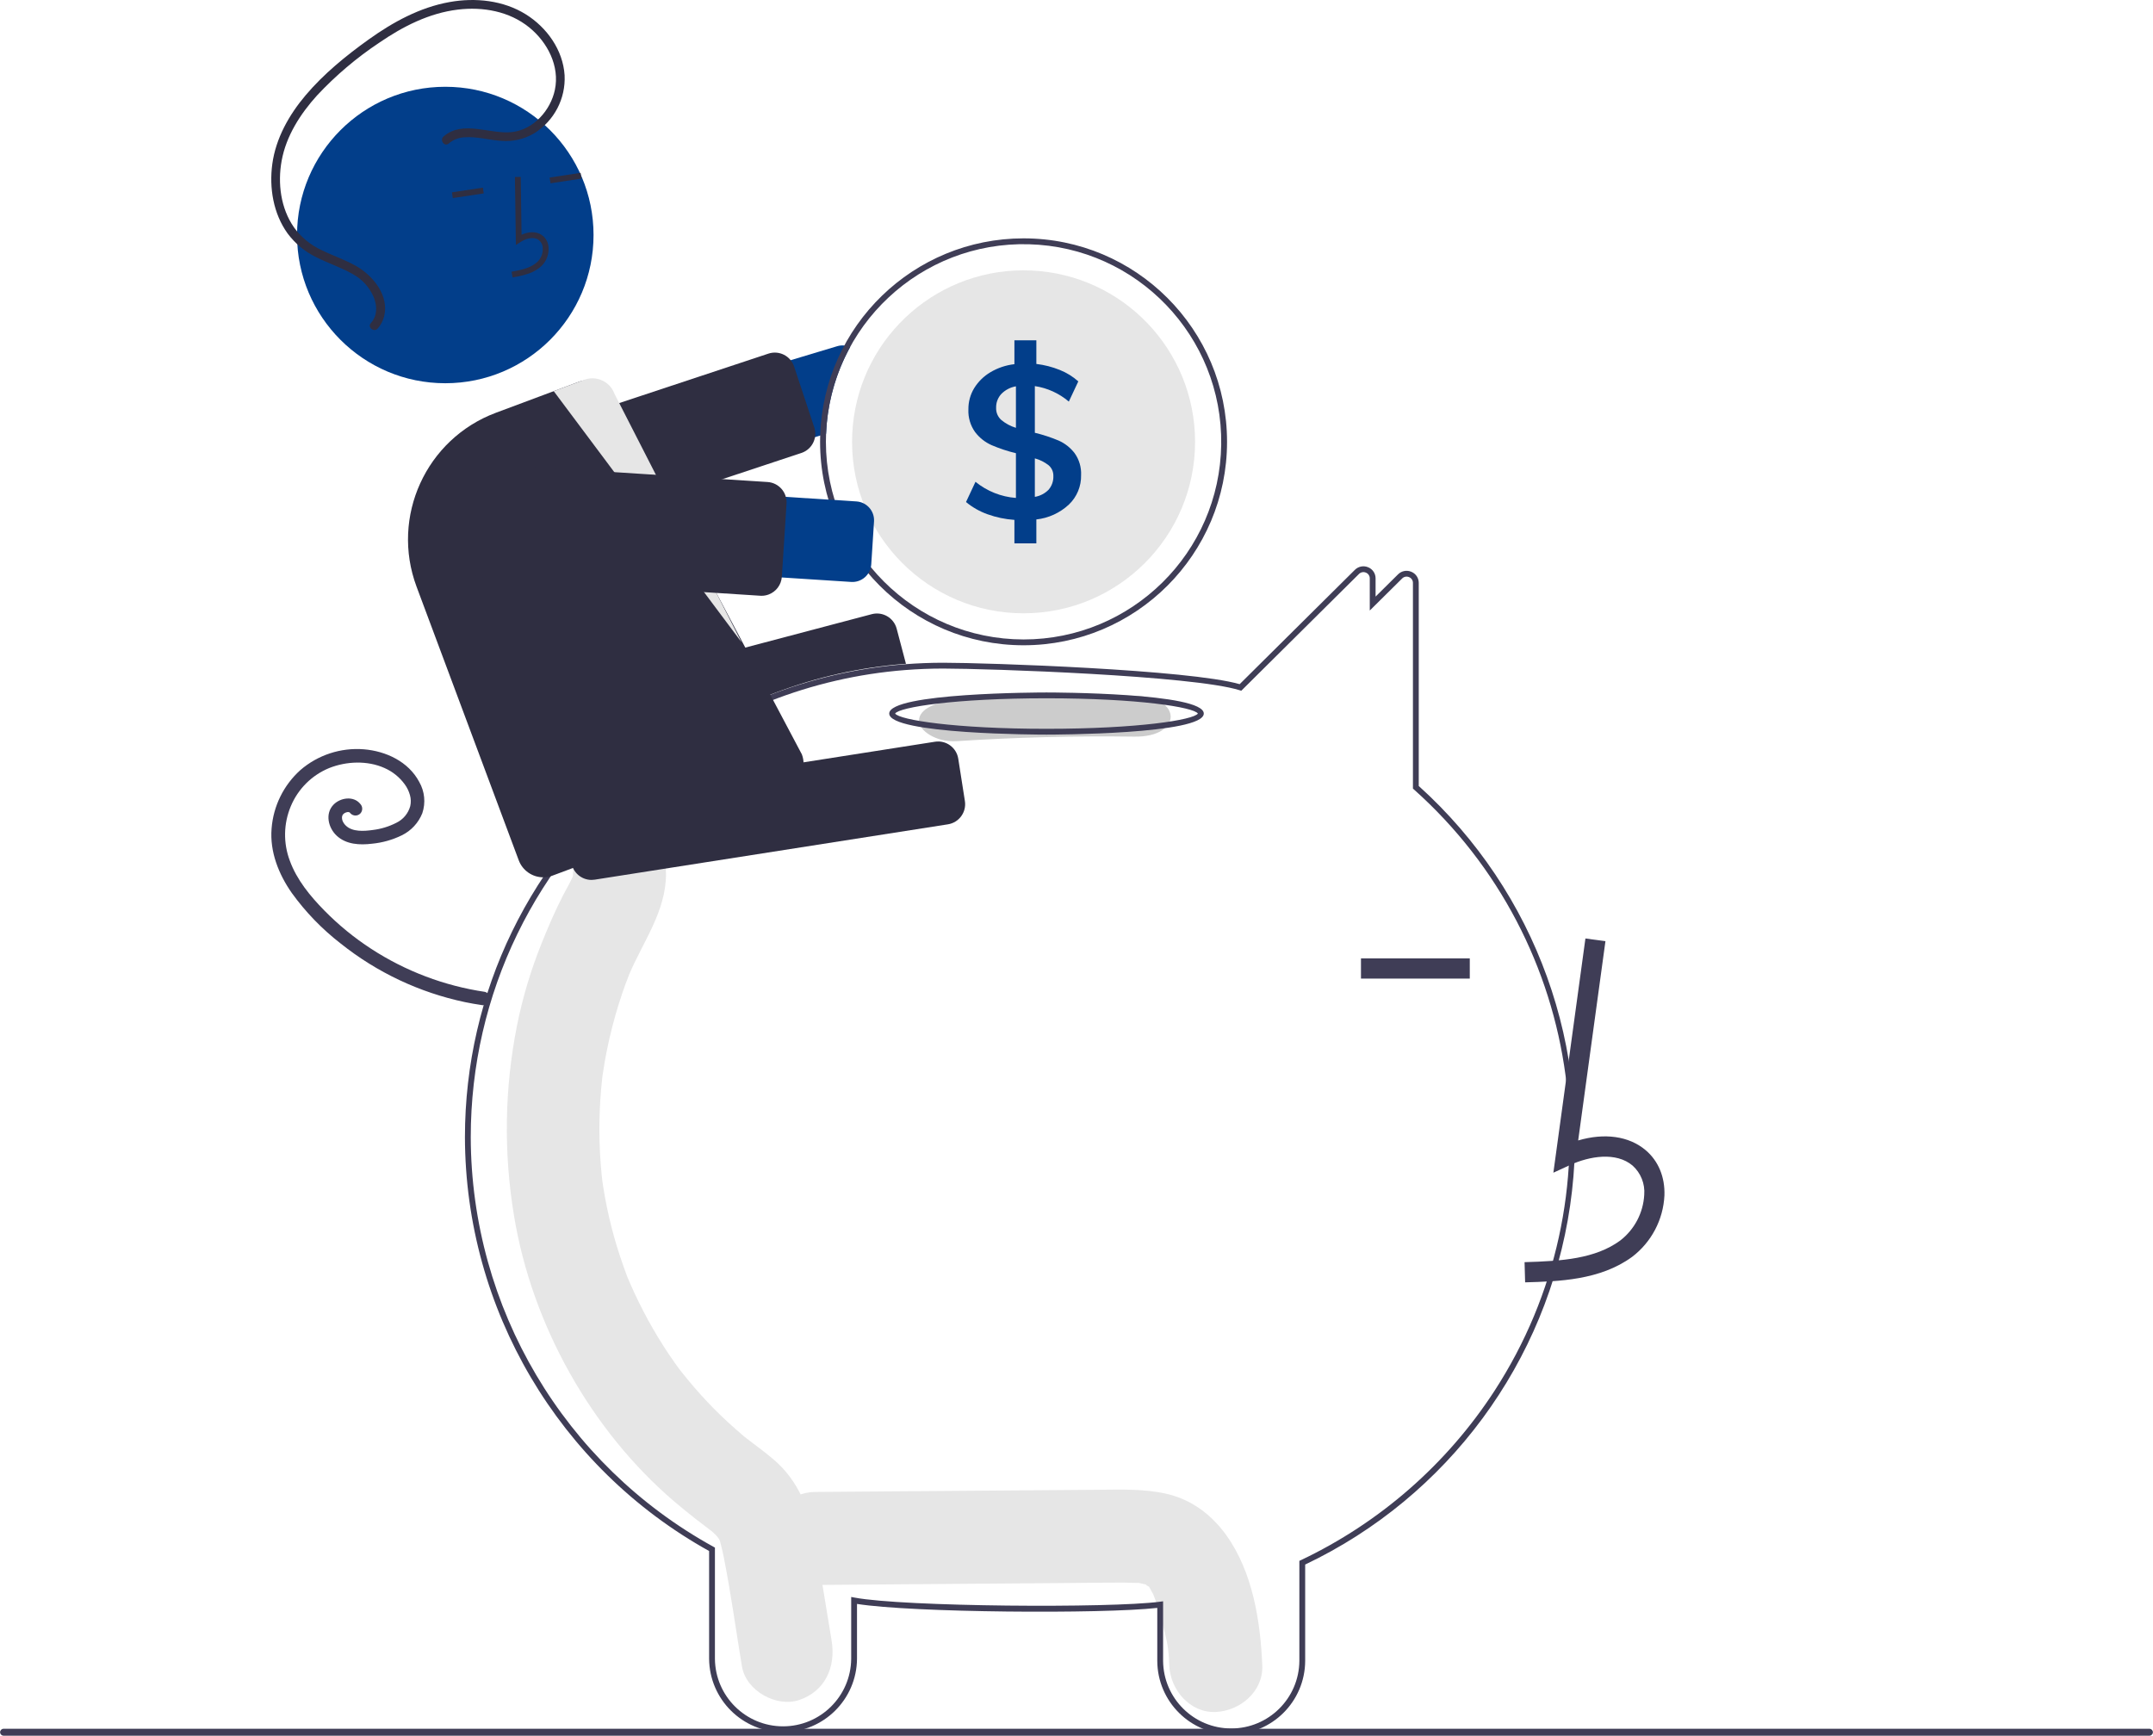
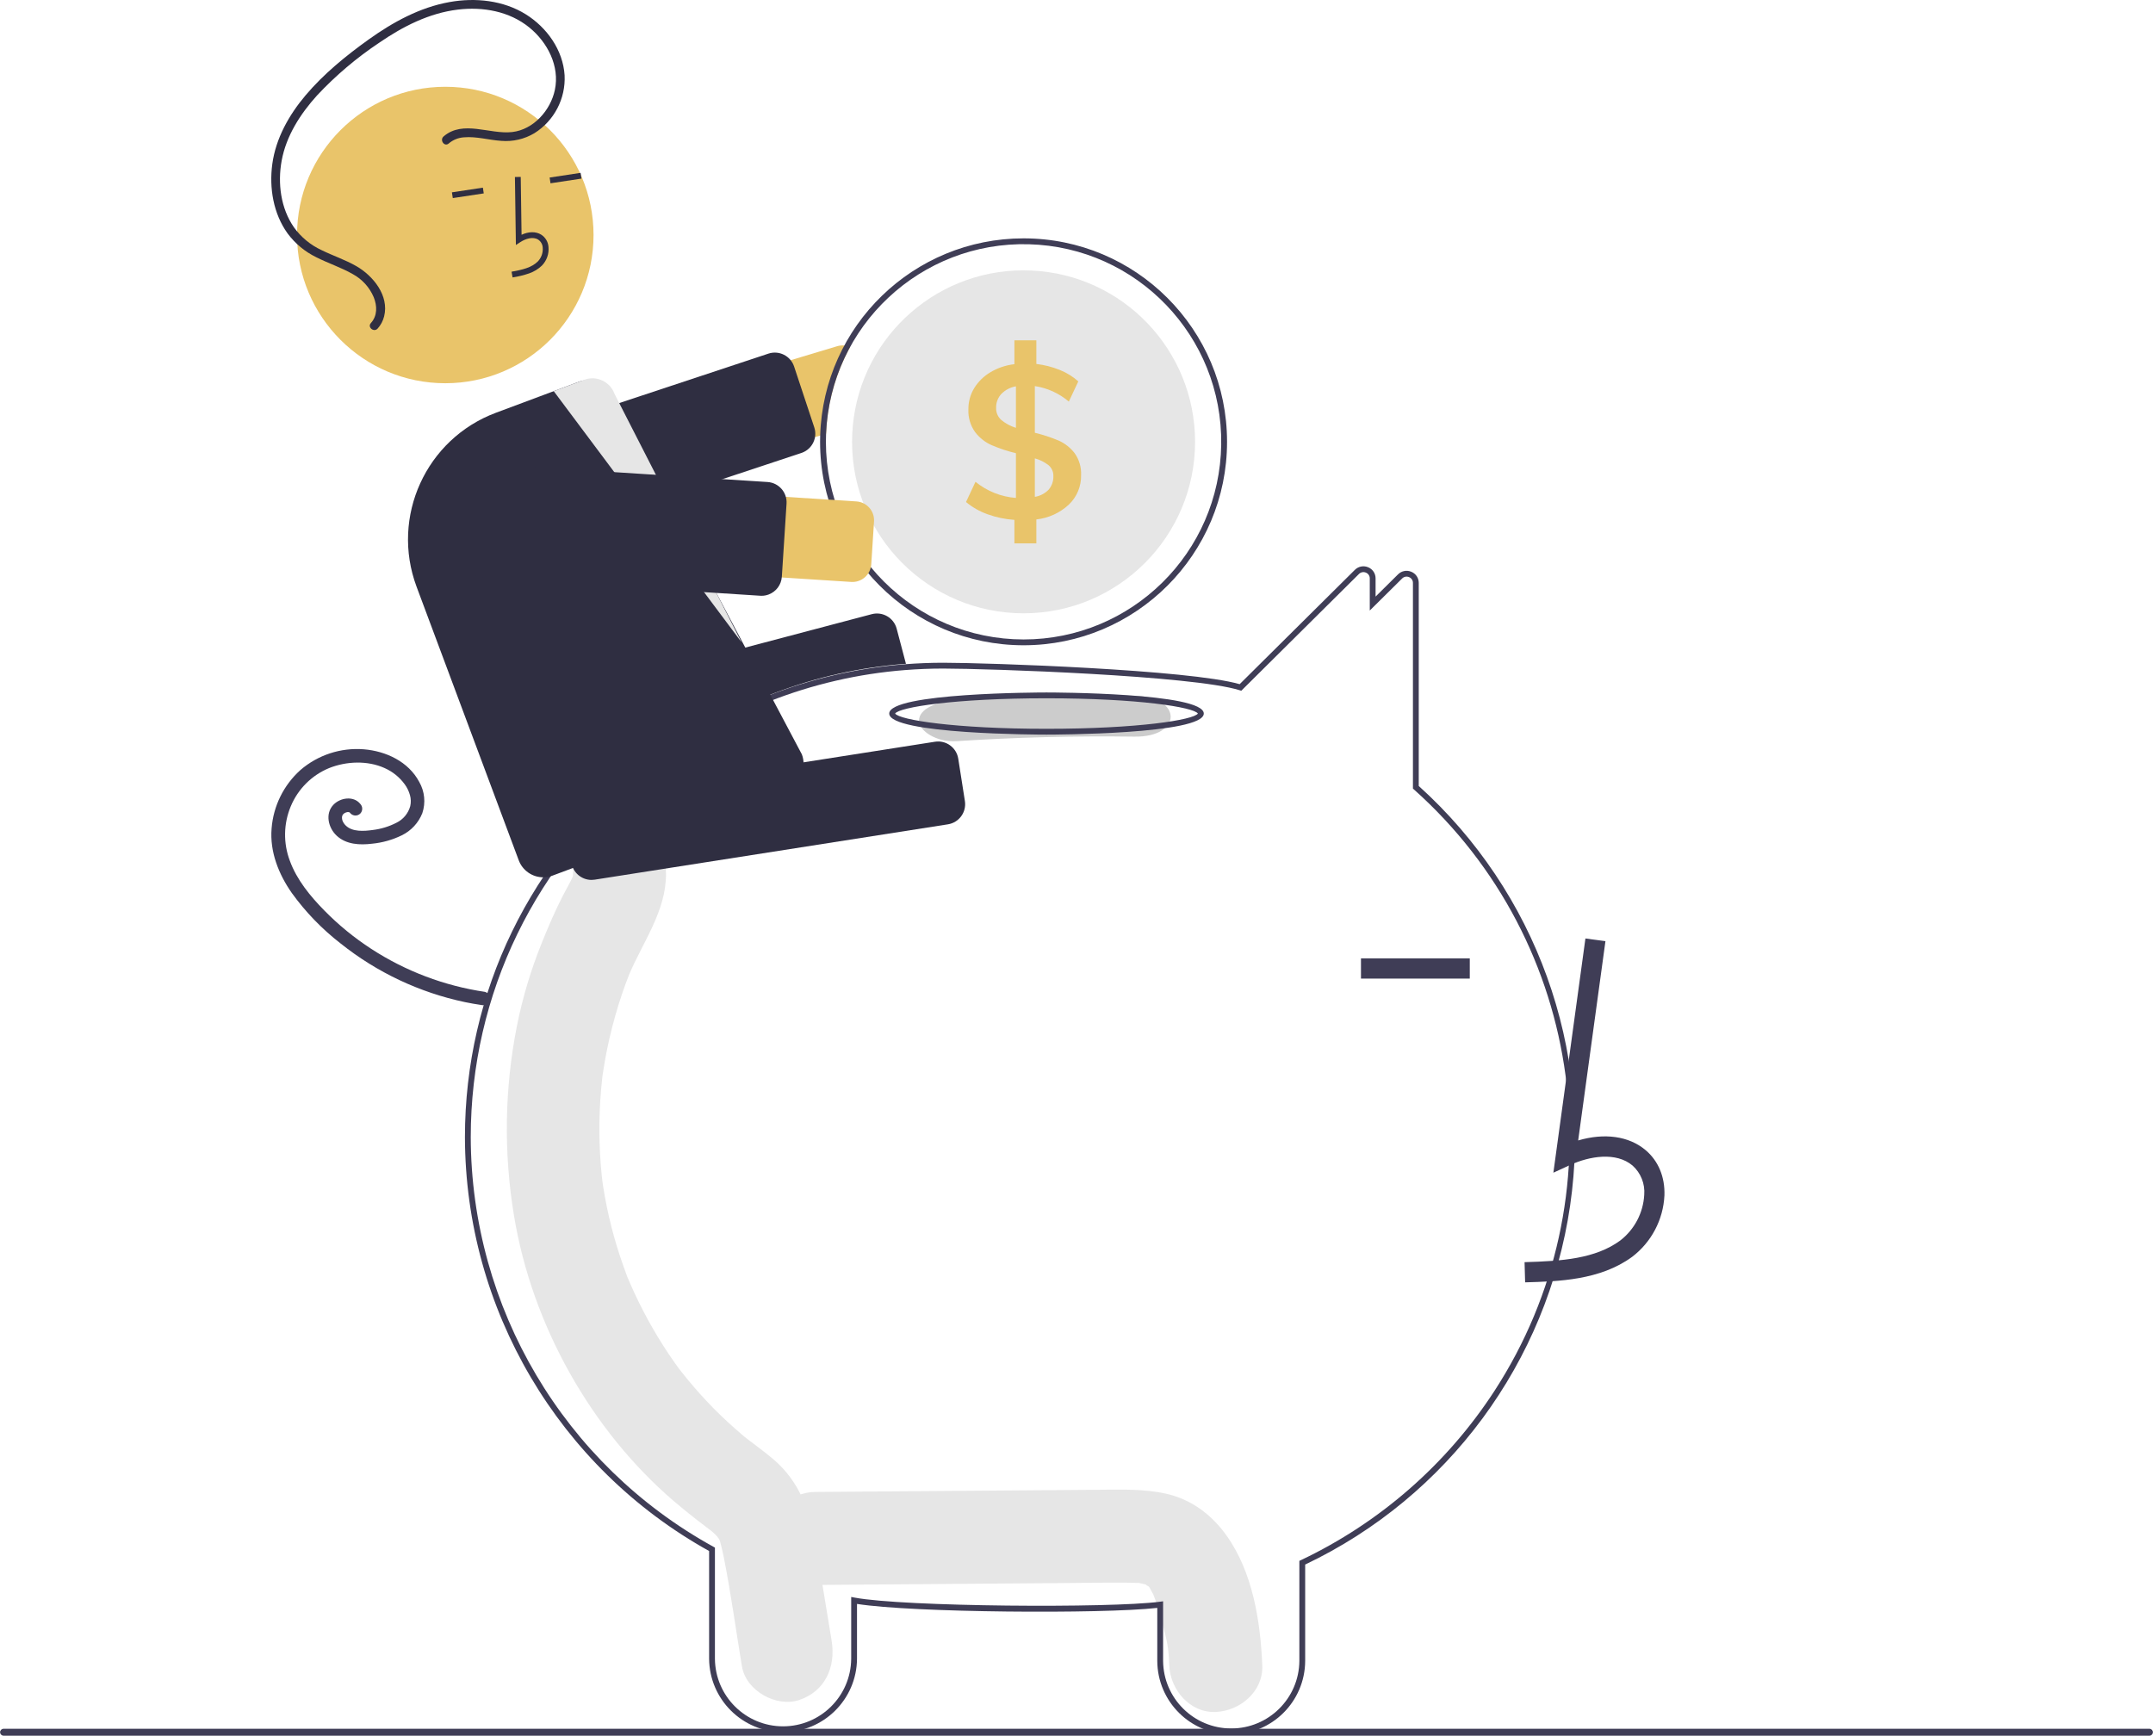
<svg xmlns="http://www.w3.org/2000/svg" id="b5c524f0-66c4-4225-a3aa-c25cef687e0c" data-name="Layer 1" width="740.675" height="597.175" viewBox="0 0 740.675 597.175">
  <path d="M651.612,679.719c-5.122-7.172-12.055-12.419-20.771-14.383-7.601-1.713-15.416-1.421-23.142-1.361l-97.692.753c-8.367.065-16.389,7.313-16,16,.386,8.614,7.032,16.069,16,16q42.926-.331,85.851-.662c6.747-.052,13.497-.174,20.244-.152,1.515.005,3.024.085,4.538.102.367.004.631.001.818-.007.047.014.086.027.147.044.79.217,1.6.366,2.394.572-.278.008.515.503.914.671.055.108.171.299.366.595.272.51,1.077,2.059,1.11,2.01a71.762,71.762,0,0,1,2.987,9.393c1.859,7.047,2.268,8.52,2.536,15.132.338,8.352,7.117,16.398,16,16,8.379-.375,16.363-7.042,16-16C663.3,709.333,660.651,692.377,651.612,679.719Z" transform="translate(-229.6623 -151.4124)" fill="#e6e6e6" />
  <path d="M515.749,715.825c-1.835-11.12-3.635-22.246-5.505-33.36-1.898-11.274-5.774-21.598-14.548-28.997-2.344-1.977-4.775-3.823-7.216-5.663-.858-.647-1.715-1.295-2.563-1.956-.051-.04-.083-.064-.127-.099-.093-.08-.205-.176-.355-.303-3.657-3.095-7.19-6.327-10.556-9.763q-4.483-4.577-8.575-9.545-1.022-1.241-2.019-2.504c-.114-.145-.729-.94-1.135-1.459-.377-.519-1.066-1.457-1.182-1.621q-1.164-1.646-2.286-3.322a156.126,156.126,0,0,1-13.187-24.115q-.547-1.251-1.068-2.517c-.093-.258-.214-.588-.374-1.029-.741-2.038-1.481-4.074-2.159-6.137q-2.16-6.571-3.714-13.336-.768-3.34-1.383-6.715-.317-1.735-.593-3.478c-.03-.193-.21-1.446-.316-2.154-.078-.712-.224-1.972-.243-2.166q-.176-1.756-.312-3.516-.307-3.96-.415-7.933-.185-7.061.253-14.122c.166-2.645.402-5.282.693-7.915.018-.162.031-.29.044-.406.018-.118.038-.251.062-.417.215-1.455.442-2.908.695-4.356a159.294,159.294,0,0,1,3.739-16.313q1.088-3.809,2.363-7.555.568-1.663,1.173-3.314c-.026.071,1.182-3.016,1.198-3.119,4.795-11.329,12.638-21.657,12.648-34.526.007-8.713-7.364-17.06-16-16.657a16.625,16.625,0,0,0-16,16.657c0,.196-.001.363-.001.525-.081.271-.148.498-.208.698-.935,2.032-2.081,3.963-3.107,5.944-2.811,5.423-5.209,11.025-7.488,16.708a159.825,159.825,0,0,0-8.529,28.628,182.098,182.098,0,0,0-.968,65.04c6.204,37.813,26.662,74.009,55.103,98.339,2.468,2.111,4.997,4.152,7.549,6.151,1.056.827,2.121,1.639,3.191,2.446.506.381,2.602,2.034,1.68,1.233,1.982,1.692,2.817,2.543,3.326,3.789.074.288.174.678.311,1.211.359,1.405.7,2.808.983,4.233,2.476,12.451,4.196,25.112,6.264,37.644,1.421,8.611,12.022,14.215,19.682,11.634C513.49,733.312,517.272,725.051,515.749,715.825Z" transform="translate(-229.6623 -151.4124)" fill="#e6e6e6" />
  <path d="M653.23,748.12a25.374,25.374,0,0,1-25.44-25.25V704.619c-19.109,2.139-84.543,1.644-103.3-1.37v18.892a25.441,25.441,0,0,1-50.88,0v-37.092a163.307,163.307,0,0,1-84-142.388c0-49.83,22.583-96.314,61.959-127.534a164.075,164.075,0,0,1,89.323-35.173c4.427-.347,8.881-.523,13.239-.523,15.352,0,84.619,2.372,101.998,7.372L695.756,347.48a4.16,4.16,0,0,1,4.55-.907,4.1,4.1,0,0,1,2.584,3.847v6.252l7.716-7.642a4.151,4.151,0,0,1,4.546-.908,4.102,4.102,0,0,1,2.587,3.848v69.865a162.759,162.759,0,0,1-39.07,267.866v33.169A25.374,25.374,0,0,1,653.23,748.12ZM629.79,702.351v20.52a23.441,23.441,0,0,0,46.88,0V688.438l.571-.271a162.456,162.456,0,0,0,66.531-58.182,160.325,160.325,0,0,0-27.699-206.96l-.332-.298V351.97a2.103,2.103,0,0,0-1.342-1.996,2.149,2.149,0,0,0-2.381.473l-11.127,11.021V350.42a2.103,2.103,0,0,0-1.342-1.996,2.154,2.154,0,0,0-2.385.477l-40.476,40.164-.575-.18c-16.156-5.057-86.513-7.454-101.982-7.454-4.306,0-8.707.174-13.082.517a162.075,162.075,0,0,0-88.237,34.746c-38.895,30.838-61.202,76.751-61.202,125.967A161.315,161.315,0,0,0,475.094,683.585l.516.286v38.27a23.441,23.441,0,0,0,46.88,0V700.854l1.185.223c16.856,3.171,87.832,3.671,104.985,1.421Z" transform="translate(-229.6623 -151.4124)" fill="#3f3d56" />
-   <path d="M517.66,270.53,406.92,303.81a13.882,13.882,0,0,0,7.99,26.59l96.91-29.13,2.03-.61a67.517,67.517,0,0,1,8.29-29.86,6.165,6.165,0,0,0-2-.52A6.367,6.367,0,0,0,517.66,270.53Z" transform="translate(-229.6623 -151.4124)" fill="#023e8a" />
+   <path d="M517.66,270.53,406.92,303.81a13.882,13.882,0,0,0,7.99,26.59l96.91-29.13,2.03-.61a67.517,67.517,0,0,1,8.29-29.86,6.165,6.165,0,0,0-2-.52A6.367,6.367,0,0,0,517.66,270.53Z" transform="translate(-229.6623 -151.4124)" fill="#e9c46a" />
  <path d="M412.995,337.495a7.013,7.013,0,0,1-6.638-4.801l-6.925-20.896a6.999,6.999,0,0,1,4.443-8.847l90.131-29.87a7,7,0,0,1,8.847,4.442l6.925,20.896a6.976,6.976,0,0,1-4.193,8.759q-.125.047-.252.088l-90.129,29.869A7.003,7.003,0,0,1,412.995,337.495Z" transform="translate(-229.6623 -151.4124)" fill="#2f2e41" />
  <path d="M581.79,233.42a70.031,70.031,0,0,0-69.97,67.85c-.02.71-.03,1.43-.03,2.15a70,70,0,1,0,70-70Zm0,138a68.071,68.071,0,0,1-68-68q0-1.395.06-2.76A67.998,67.998,0,1,1,581.79,371.42Z" transform="translate(-229.6623 -151.4124)" fill="#3f3d56" />
  <path d="M640.79,303.42a59,59,0,0,1-118,0c0-1.87.09-3.71.26-5.53A59,59,0,0,1,640.79,303.42Z" transform="translate(-229.6623 -151.4124)" fill="#e6e6e6" />
-   <path d="M599.36,307.34a14.048,14.048,0,0,0-5.47-4.33,53.139,53.139,0,0,0-8.22-2.7V284.25a23.396,23.396,0,0,1,11.69,5.33l3.26-6.95a21.561,21.561,0,0,0-6.36-3.93,31.259,31.259,0,0,0-8.07-2.07v-8.14h-7.55v8.22a20.672,20.672,0,0,0-8.25,2.77,16.399,16.399,0,0,0-5.59,5.48,13.771,13.771,0,0,0-1.99,7.29,12.463,12.463,0,0,0,2.29,7.8,14.51,14.51,0,0,0,5.7,4.52,52.692,52.692,0,0,0,8.36,2.77v15.39A24.988,24.988,0,0,1,565.25,317.18l-3.26,6.96a24.58,24.58,0,0,0,7.44,4.22,34.161,34.161,0,0,0,9.21,1.92v8.07h7.55v-8.22a19.538,19.538,0,0,0,11.21-5.14,13.59,13.59,0,0,0,4.18-10.1A12.055,12.055,0,0,0,599.36,307.34Zm-20.2-8.73a14.499,14.499,0,0,1-5.03-2.7,5.32,5.32,0,0,1-1.78-4.18,6.726,6.726,0,0,1,1.82-4.81,9.202,9.202,0,0,1,4.99-2.59Zm11.25,21.28a8.557,8.557,0,0,1-4.74,2.47V309.12a13.24,13.24,0,0,1,4.74,2.37,4.658,4.658,0,0,1,1.63,3.7A6.804,6.804,0,0,1,590.41,319.89Z" transform="translate(-229.6623 -151.4124)" fill="#023e8a" />
+   <path d="M599.36,307.34a14.048,14.048,0,0,0-5.47-4.33,53.139,53.139,0,0,0-8.22-2.7V284.25a23.396,23.396,0,0,1,11.69,5.33l3.26-6.95a21.561,21.561,0,0,0-6.36-3.93,31.259,31.259,0,0,0-8.07-2.07v-8.14h-7.55v8.22a20.672,20.672,0,0,0-8.25,2.77,16.399,16.399,0,0,0-5.59,5.48,13.771,13.771,0,0,0-1.99,7.29,12.463,12.463,0,0,0,2.29,7.8,14.51,14.51,0,0,0,5.7,4.52,52.692,52.692,0,0,0,8.36,2.77v15.39A24.988,24.988,0,0,1,565.25,317.18l-3.26,6.96a24.58,24.58,0,0,0,7.44,4.22,34.161,34.161,0,0,0,9.21,1.92v8.07h7.55v-8.22a19.538,19.538,0,0,0,11.21-5.14,13.59,13.59,0,0,0,4.18-10.1A12.055,12.055,0,0,0,599.36,307.34Zm-20.2-8.73a14.499,14.499,0,0,1-5.03-2.7,5.32,5.32,0,0,1-1.78-4.18,6.726,6.726,0,0,1,1.82-4.81,9.202,9.202,0,0,1,4.99-2.59Zm11.25,21.28a8.557,8.557,0,0,1-4.74,2.47V309.12a13.24,13.24,0,0,1,4.74,2.37,4.658,4.658,0,0,1,1.63,3.7A6.804,6.804,0,0,1,590.41,319.89Z" transform="translate(-229.6623 -151.4124)" fill="#e9c46a" />
  <path d="M416.209,422.184a7.023,7.023,0,0,1-6.775-5.216l-3.77-14.27a7.004,7.004,0,0,1,4.975-8.551l118.941-31.43a7.015,7.015,0,0,1,8.551,4.985l3.194,12.09-.598.046a160.163,160.163,0,0,0-84.108,31.871l-.173.084-38.46,10.16A6.963,6.963,0,0,1,416.209,422.184Z" transform="translate(-229.6623 -151.4124)" fill="#2f2e41" />
  <path d="M396.51,492.671a98.108,98.108,0,0,1-39.122-14.792A95.527,95.527,0,0,1,341.214,464.65c-4.828-4.924-9.447-10.521-11.838-17.079a25.299,25.299,0,0,1,.331-18.769,24.334,24.334,0,0,1,13.169-13.126c5.99-2.389,13.226-2.644,19.055-.028a17.089,17.089,0,0,1,6.964,5.606,11.435,11.435,0,0,1,1.81,3.758,7.674,7.674,0,0,1,.09,3.759,9.016,9.016,0,0,1-4.774,5.723,24.068,24.068,0,0,1-8.152,2.486c-2.86.39-6.969.745-9.268-1.551a4.669,4.669,0,0,1-1.093-1.611,3.114,3.114,0,0,1-.172-1.458c-.034.217.139-.472.129-.445-.036.102-.194.35.03-.031a3.397,3.397,0,0,1,.233-.363c-.076.098-.243.262.055-.019a1.962,1.962,0,0,1,.914-.564c.138-.04.279-.072.418-.11.353-.096-.352.005.009-.006.139-.004.28-.001.419-.007.354-.016-.349-.097-.01-.011.132.033.262.065.392.106.282.089-.2-.207-.009.014.224.259-.235-.252.019-.001a4.624,4.624,0,0,1,.358.394,2.359,2.359,0,0,0,3.315,0,2.399,2.399,0,0,0,0-3.315c-2.311-2.865-6.877-2.157-9.215.264-2.982,3.088-1.801,7.983,1.1,10.678,3.284,3.051,7.934,3.263,12.158,2.751a29.817,29.817,0,0,0,10.269-2.902,14.398,14.398,0,0,0,7.024-7.588,13.174,13.174,0,0,0-1.056-10.769c-3.729-7.011-11.452-10.606-19.084-11.228a29.812,29.812,0,0,0-21.819,7.163,30.154,30.154,0,0,0-9.888,20.075c-.666,7.996,2.436,15.761,6.959,22.214a84.627,84.627,0,0,0,16.779,17.353,102.473,102.473,0,0,0,42.812,20.191q2.792.577,5.615.988a2.421,2.421,0,0,0,2.883-1.637,2.361,2.361,0,0,0-1.637-2.883Z" transform="translate(-229.6623 -151.4124)" fill="#3f3d56" />
  <path d="M619.895,390.794q-30.663-.433-61.133,1.556c-6.943.453-12.951,2.907-12.951,7.032,0,3.449,5.96,7.489,12.951,7.032q30.454-1.989,61.133-1.556C636.569,405.094,636.559,391.029,619.895,390.794Z" transform="translate(-229.6623 -151.4124)" fill="#ccc" />
  <path d="M589.682,404.162c-2.209,0-54.106-.083-54.106-7.251,0-7.168,51.896-7.25,54.106-7.25s54.106.083,54.106,7.25C643.787,404.079,591.891,404.162,589.682,404.162Zm-52.076-7.251c1.42,2.173,20.496,5.251,52.076,5.251s50.656-3.078,52.076-5.251c-1.42-2.173-20.496-5.25-52.076-5.25S539.025,394.738,537.605,396.911Z" transform="translate(-229.6623 -151.4124)" fill="#3f3d56" />
  <path d="M754.336,592.612c11.488-.319,25.786-.718,36.801-8.764a28.262,28.262,0,0,0,11.121-21.103c.225-6.355-2.071-11.901-6.465-15.614-5.753-4.861-14.154-6.002-23.207-3.341l9.38-68.548-6.886-.943L764.052,554.885l5.75-2.639c6.666-3.058,15.817-4.614,21.504.192a12.215,12.215,0,0,1,4.006,10.062,21.361,21.361,0,0,1-8.275,15.735c-8.572,6.261-19.969,7.069-32.895,7.43Z" transform="translate(-229.6623 -151.4124)" fill="#3f3d56" />
  <rect x="468.203" y="329.741" width="37.432" height="6.95" fill="#3f3d56" />
  <path d="M433.148,454.15a7.012,7.012,0,0,1-6.904-5.917L423.959,433.651a7.008,7.008,0,0,1,5.832-8L551.322,406.609a7.007,7.007,0,0,1,7.999,5.832l2.285,14.582a7.007,7.007,0,0,1-5.832,8l-121.531,19.042A7.096,7.096,0,0,1,433.148,454.15Z" transform="translate(-229.6623 -151.4124)" fill="#2f2e41" />
-   <circle cx="153.189" cy="80.855" r="51" fill="#023e8a" />
+   <circle cx="153.189" cy="80.855" r="51" fill="#e9c46a" />
  <path d="M411.727,245.463a12.095,12.095,0,0,0,4.367-2.676,8.133,8.133,0,0,0,2.255-6.483,5.472,5.472,0,0,0-2.512-4.164c-1.846-1.135-4.285-1.092-6.747.049l-.284-19.908-2.0.028.334,23.404,1.522-.998c1.765-1.156,4.302-1.994,6.127-.872a3.514,3.514,0,0,1,1.573,2.69,6.146,6.146,0,0,1-1.676,4.834c-2.168,2.151-5.377,2.872-9.039,3.531l.354,1.968A32.963,32.963,0,0,0,411.727,245.463Z" transform="translate(-229.6623 -151.4124)" fill="#2f2e41" />
  <rect x="418.838" y="211.679" width="10.772" height="2" transform="translate(-256.7253 -85.49311) rotate(-8.61162)" fill="#2f2e41" />
  <rect x="385.221" y="216.769" width="10.772" height="2" transform="translate(-257.8664 -90.46937) rotate(-8.61162)" fill="#2f2e41" />
  <path d="M416.555,453.258a9.03,9.03,0,0,1-8.434-5.855L372.957,353.235a46.532,46.532,0,0,1,27.284-59.802L428.833,282.756a8.958,8.958,0,0,1,6.878.239,8.832,8.832,0,0,1,4.675,4.986L505.523,410.964a9.002,9.002,0,0,1-5.257,11.638L419.7,452.687A8.976,8.976,0,0,1,416.555,453.258Z" transform="translate(-229.6623 -151.4124)" fill="#2f2e41" />
  <path d="M420.158,285.995l64.629,86.426L441.056,286.902a8.079,8.079,0,0,0-10.349-4.846Z" transform="translate(-229.6623 -151.4124)" fill="#e6e6e6" />
-   <path d="M522.49,351.63l-115.395-7.433a13.879,13.879,0,1,1,1.784-27.701l115.395,7.433a6.499,6.499,0,0,1,6.069,6.904l-.949,14.729a6.501,6.501,0,0,1-6.905,6.069Z" transform="translate(-229.6623 -151.4124)" fill="#023e8a" />
+   <path d="M522.49,351.63l-115.395-7.433a13.879,13.879,0,1,1,1.784-27.701l115.395,7.433a6.499,6.499,0,0,1,6.069,6.904l-.949,14.729a6.501,6.501,0,0,1-6.905,6.069Z" transform="translate(-229.6623 -151.4124)" fill="#e9c46a" />
  <path d="M491.655,356.395q-.229,0-.458-.015h-0l-94.756-6.104a6.999,6.999,0,0,1-6.536-7.435l1.62-25.158a7,7,0,0,1,7.436-6.535l94.756,6.103a7.008,7.008,0,0,1,6.535,7.435l-1.62,25.159a7.019,7.019,0,0,1-4.546,6.111A6.926,6.926,0,0,1,491.655,356.395Z" transform="translate(-229.6623 -151.4124)" fill="#2f2e41" />
  <path d="M382.267,198.353c6.709-5.77,15.923-.608,23.617-1.512,7.361-.865,13.174-7.468,14.659-14.482,1.732-8.184-2.516-16.383-8.777-21.486-6.857-5.589-15.952-7.193-24.57-6.159-9.878,1.185-18.911,5.789-27.017,11.359a121.85,121.85,0,0,0-21.442,18.169c-5.751,6.352-10.624,13.923-12.18,22.47-1.414,7.768-.334,16.375,4.258,22.955a24.205,24.205,0,0,0,9.474,7.805c3.937,1.933,8.138,3.316,11.952,5.502,5.768,3.305,11.374,10.159,9.567,17.291a9.793,9.793,0,0,1-2.226,4.19c-1.291,1.433-3.619-.461-2.325-1.897,2.273-2.523,2.183-5.888.972-8.9a16.272,16.272,0,0,0-7.233-7.954c-3.993-2.283-8.401-3.692-12.494-5.772a27.023,27.023,0,0,1-9.911-8.214c-4.898-6.807-6.363-15.666-5.253-23.861,1.202-8.868,5.759-16.927,11.471-23.68,6.216-7.349,13.852-13.571,21.652-19.159,8.37-5.997,17.617-11.067,27.85-12.9,8.87-1.59,18.485-.611,26.241,4.223,7.24,4.512,12.792,12.274,13.344,20.947a22.235,22.235,0,0,1-10.376,19.942,19.101,19.101,0,0,1-11.41,2.643c-4.262-.273-8.527-1.578-12.816-1.215a8.941,8.941,0,0,0-5.268,2.128c-1.466,1.261-3.213-1.181-1.759-2.431Z" transform="translate(-229.6623 -151.4124)" fill="#2f2e41" />
  <path d="M969.147,748.588H230.853a1.191,1.191,0,0,1,0-2.381H969.147a1.191,1.191,0,0,1,0,2.381Z" transform="translate(-229.6623 -151.4124)" fill="#3f3d56" />
</svg>
